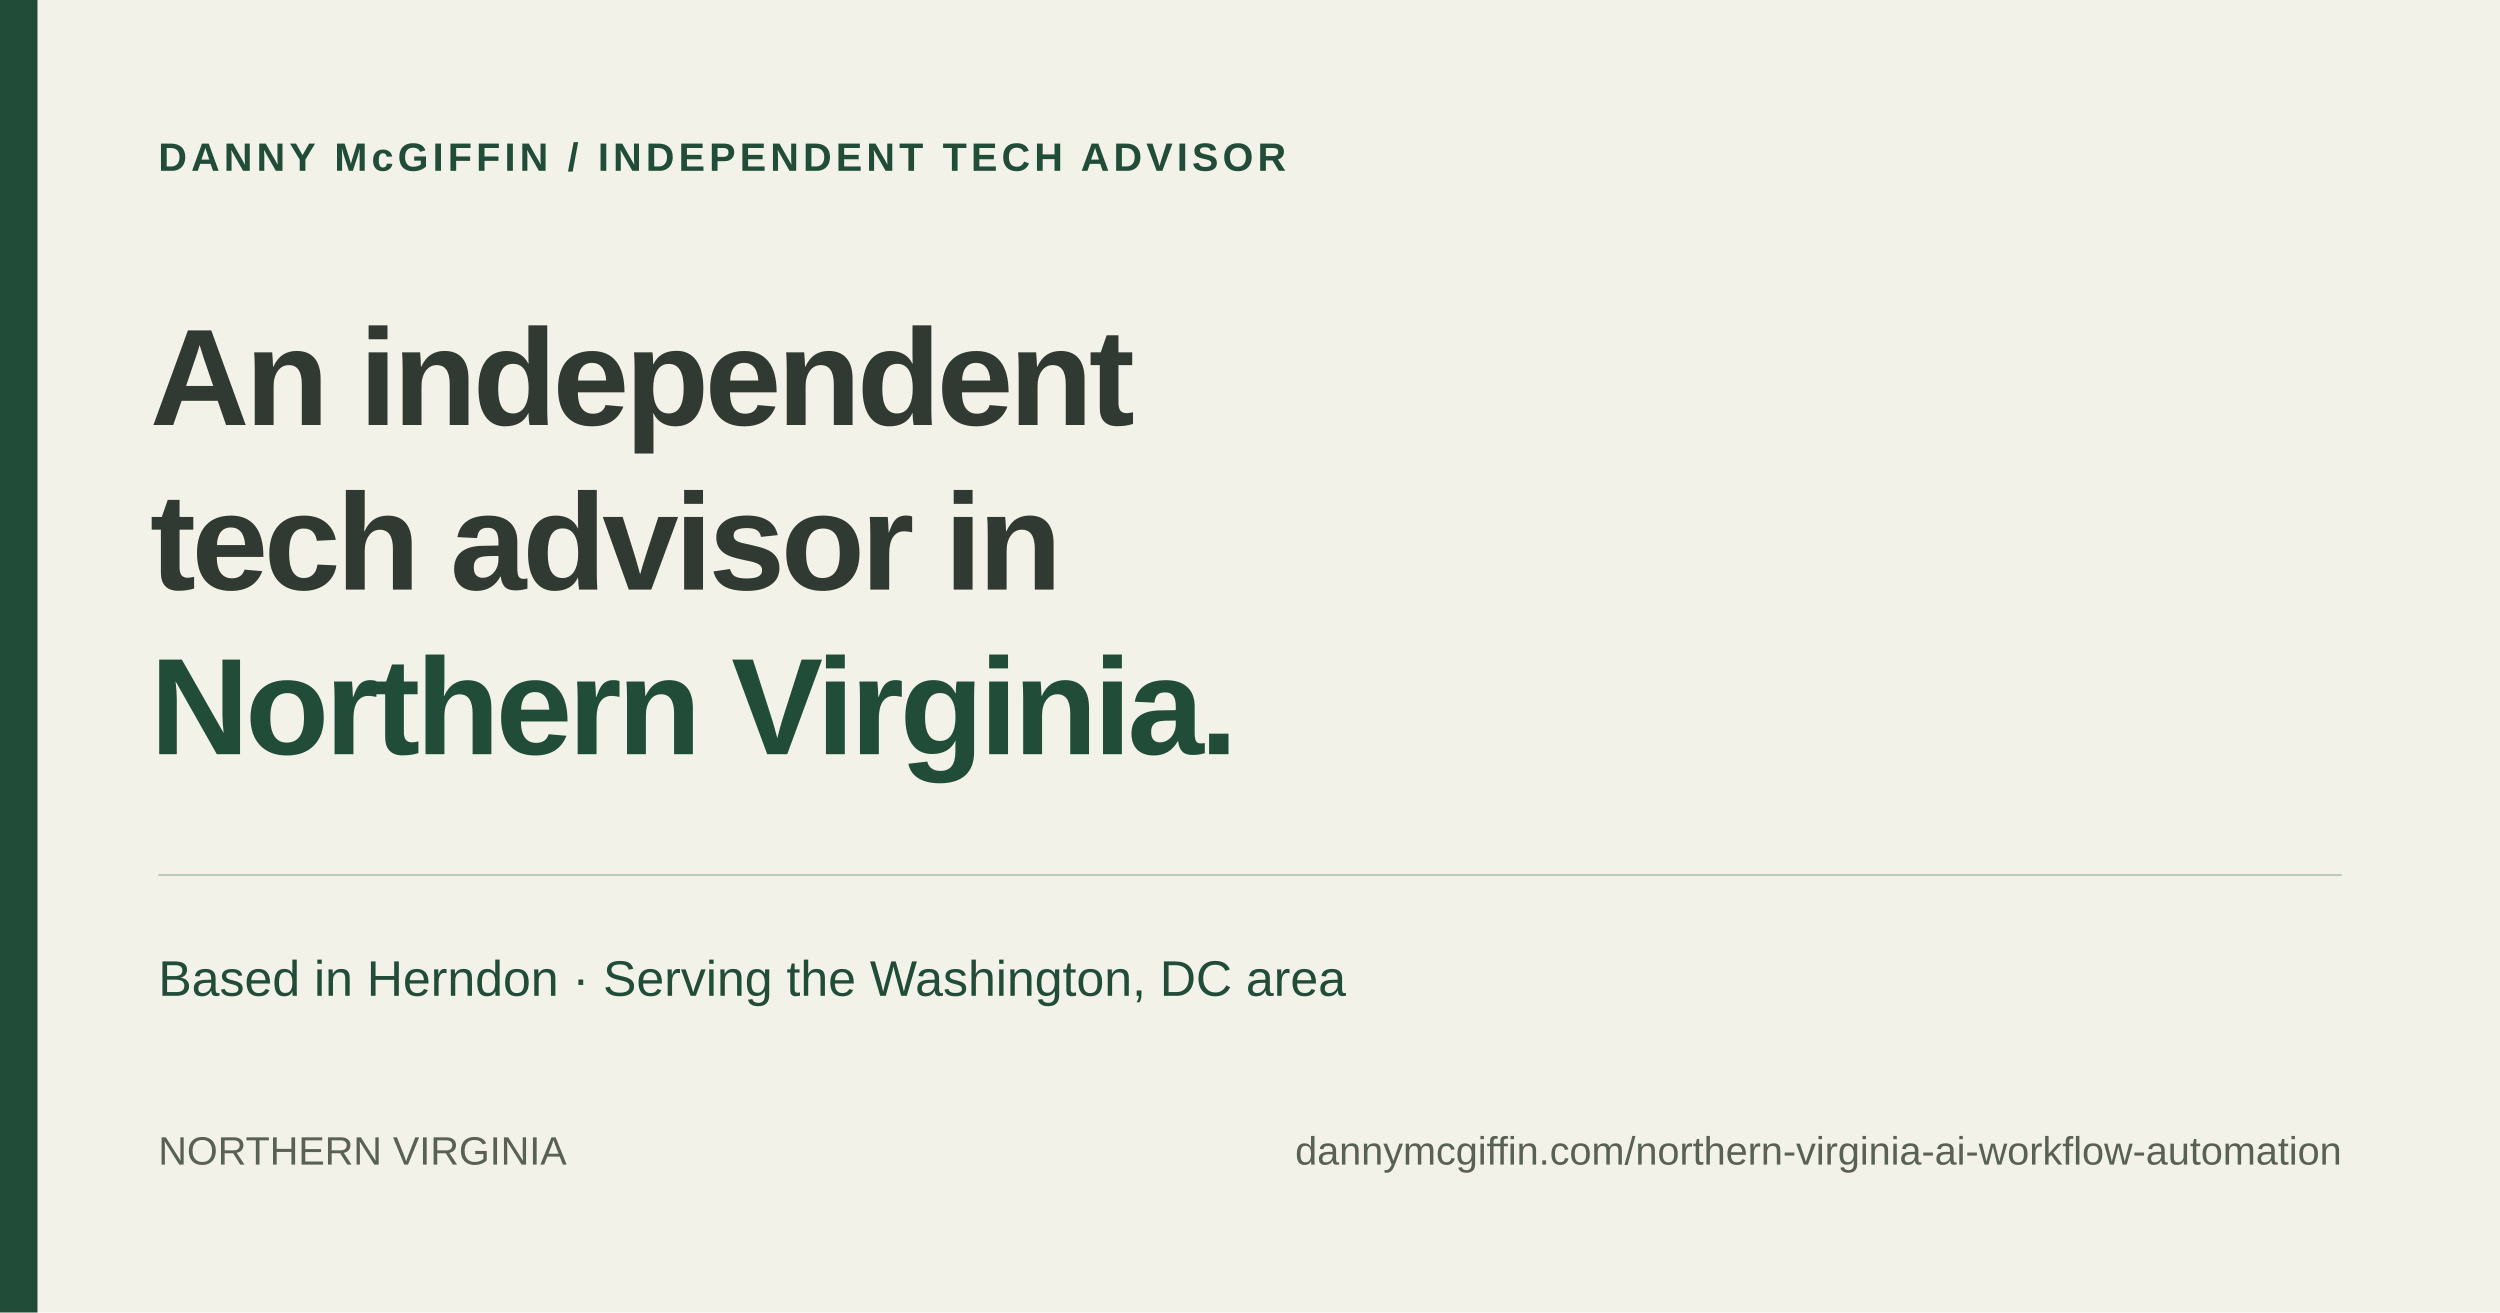
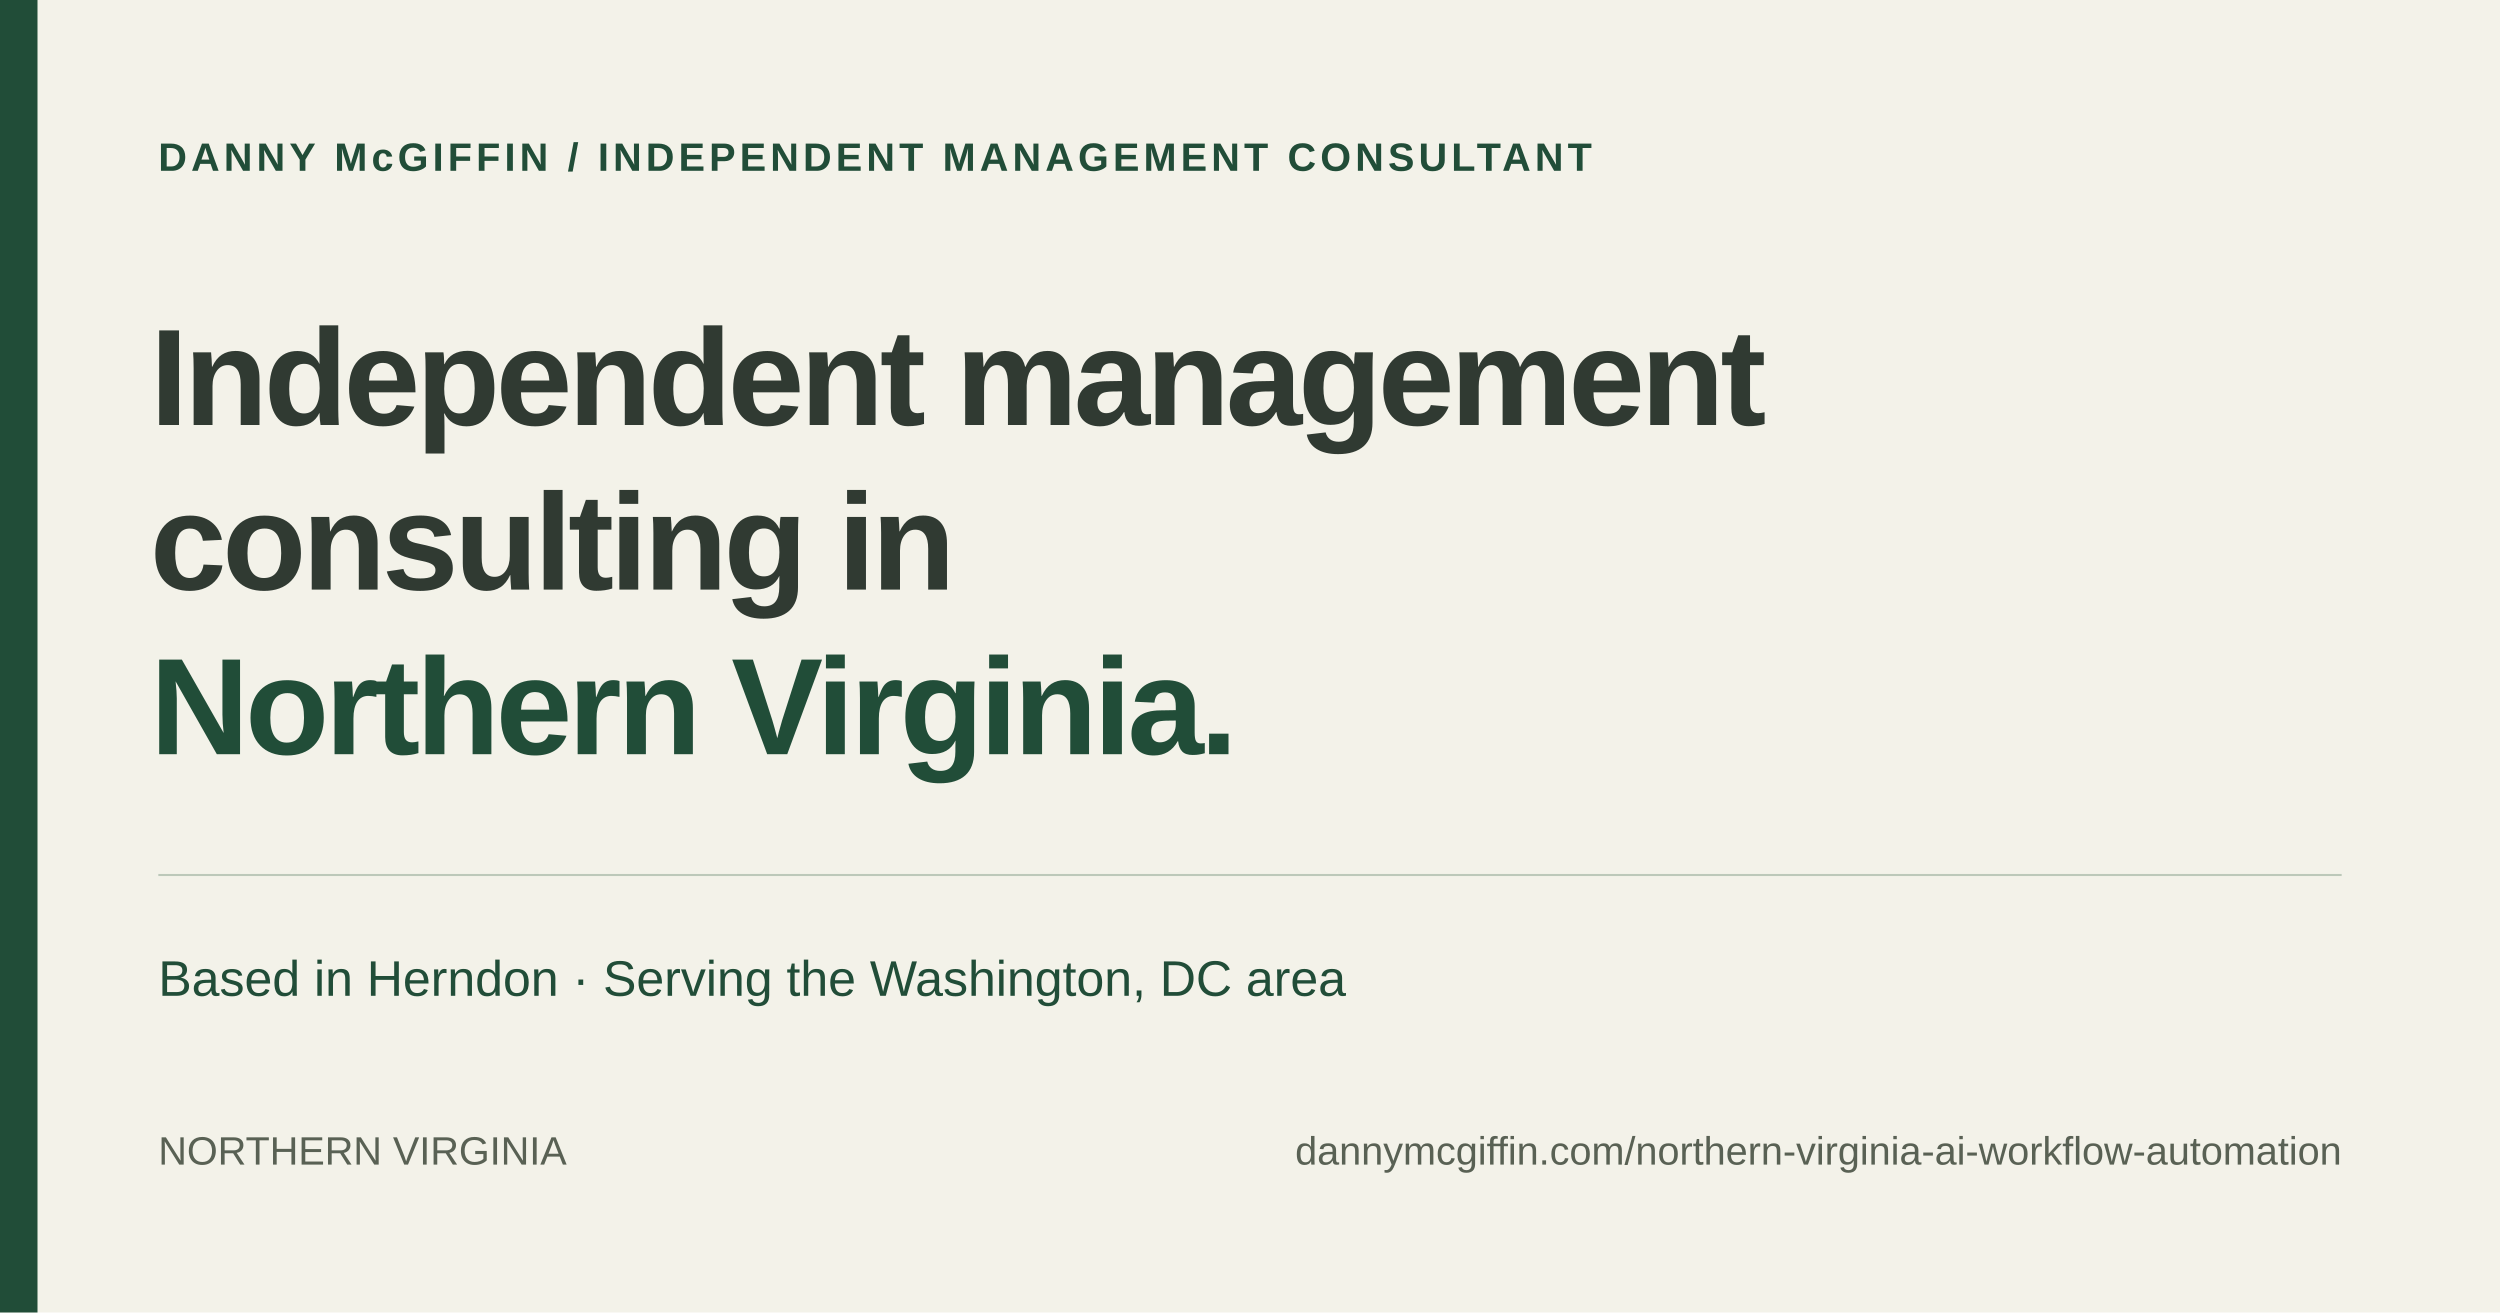
<svg xmlns="http://www.w3.org/2000/svg" width="1200" height="630" viewBox="0 0 1200 630">
  <rect width="1200" height="630" fill="#f3f2e9" />
  <rect width="18" height="630" fill="#214d38" />
  <g font-family="Arial, sans-serif">
-     <text x="76" y="82" font-size="19" font-weight="700" letter-spacing="2" fill="#214d38">DANNY McGIFFIN / INDEPENDENT TECH ADVISOR</text>
+     <text x="76" y="82" font-size="19" font-weight="700" letter-spacing="2" fill="#214d38">DANNY McGIFFIN / INDEPENDENT MANAGEMENT CONSULTANT</text>
    <g font-size="66" font-weight="700" letter-spacing="-2" fill="#303a32">
-       <text x="72" y="204">An independent</text>
-       <text x="72" y="283">tech advisor in</text>
+       <text x="72" y="204">Independent management</text>
+       <text x="72" y="283">consulting in</text>
      <text x="72" y="362" fill="#214d38">Northern Virginia.</text>
    </g>
    <path d="M76 420H1124" stroke="#bcc8b9" />
    <text x="76" y="478" font-size="24" fill="#214d38">Based in Herndon · Serving the Washington, DC area</text>
    <text x="76" y="559" font-size="19" fill="#596154">NORTHERN VIRGINIA</text>
    <text x="1124" y="559" font-size="19" text-anchor="end" fill="#596154">dannymcgiffin.com/northern-virginia-ai-workflow-automation</text>
  </g>
</svg>
